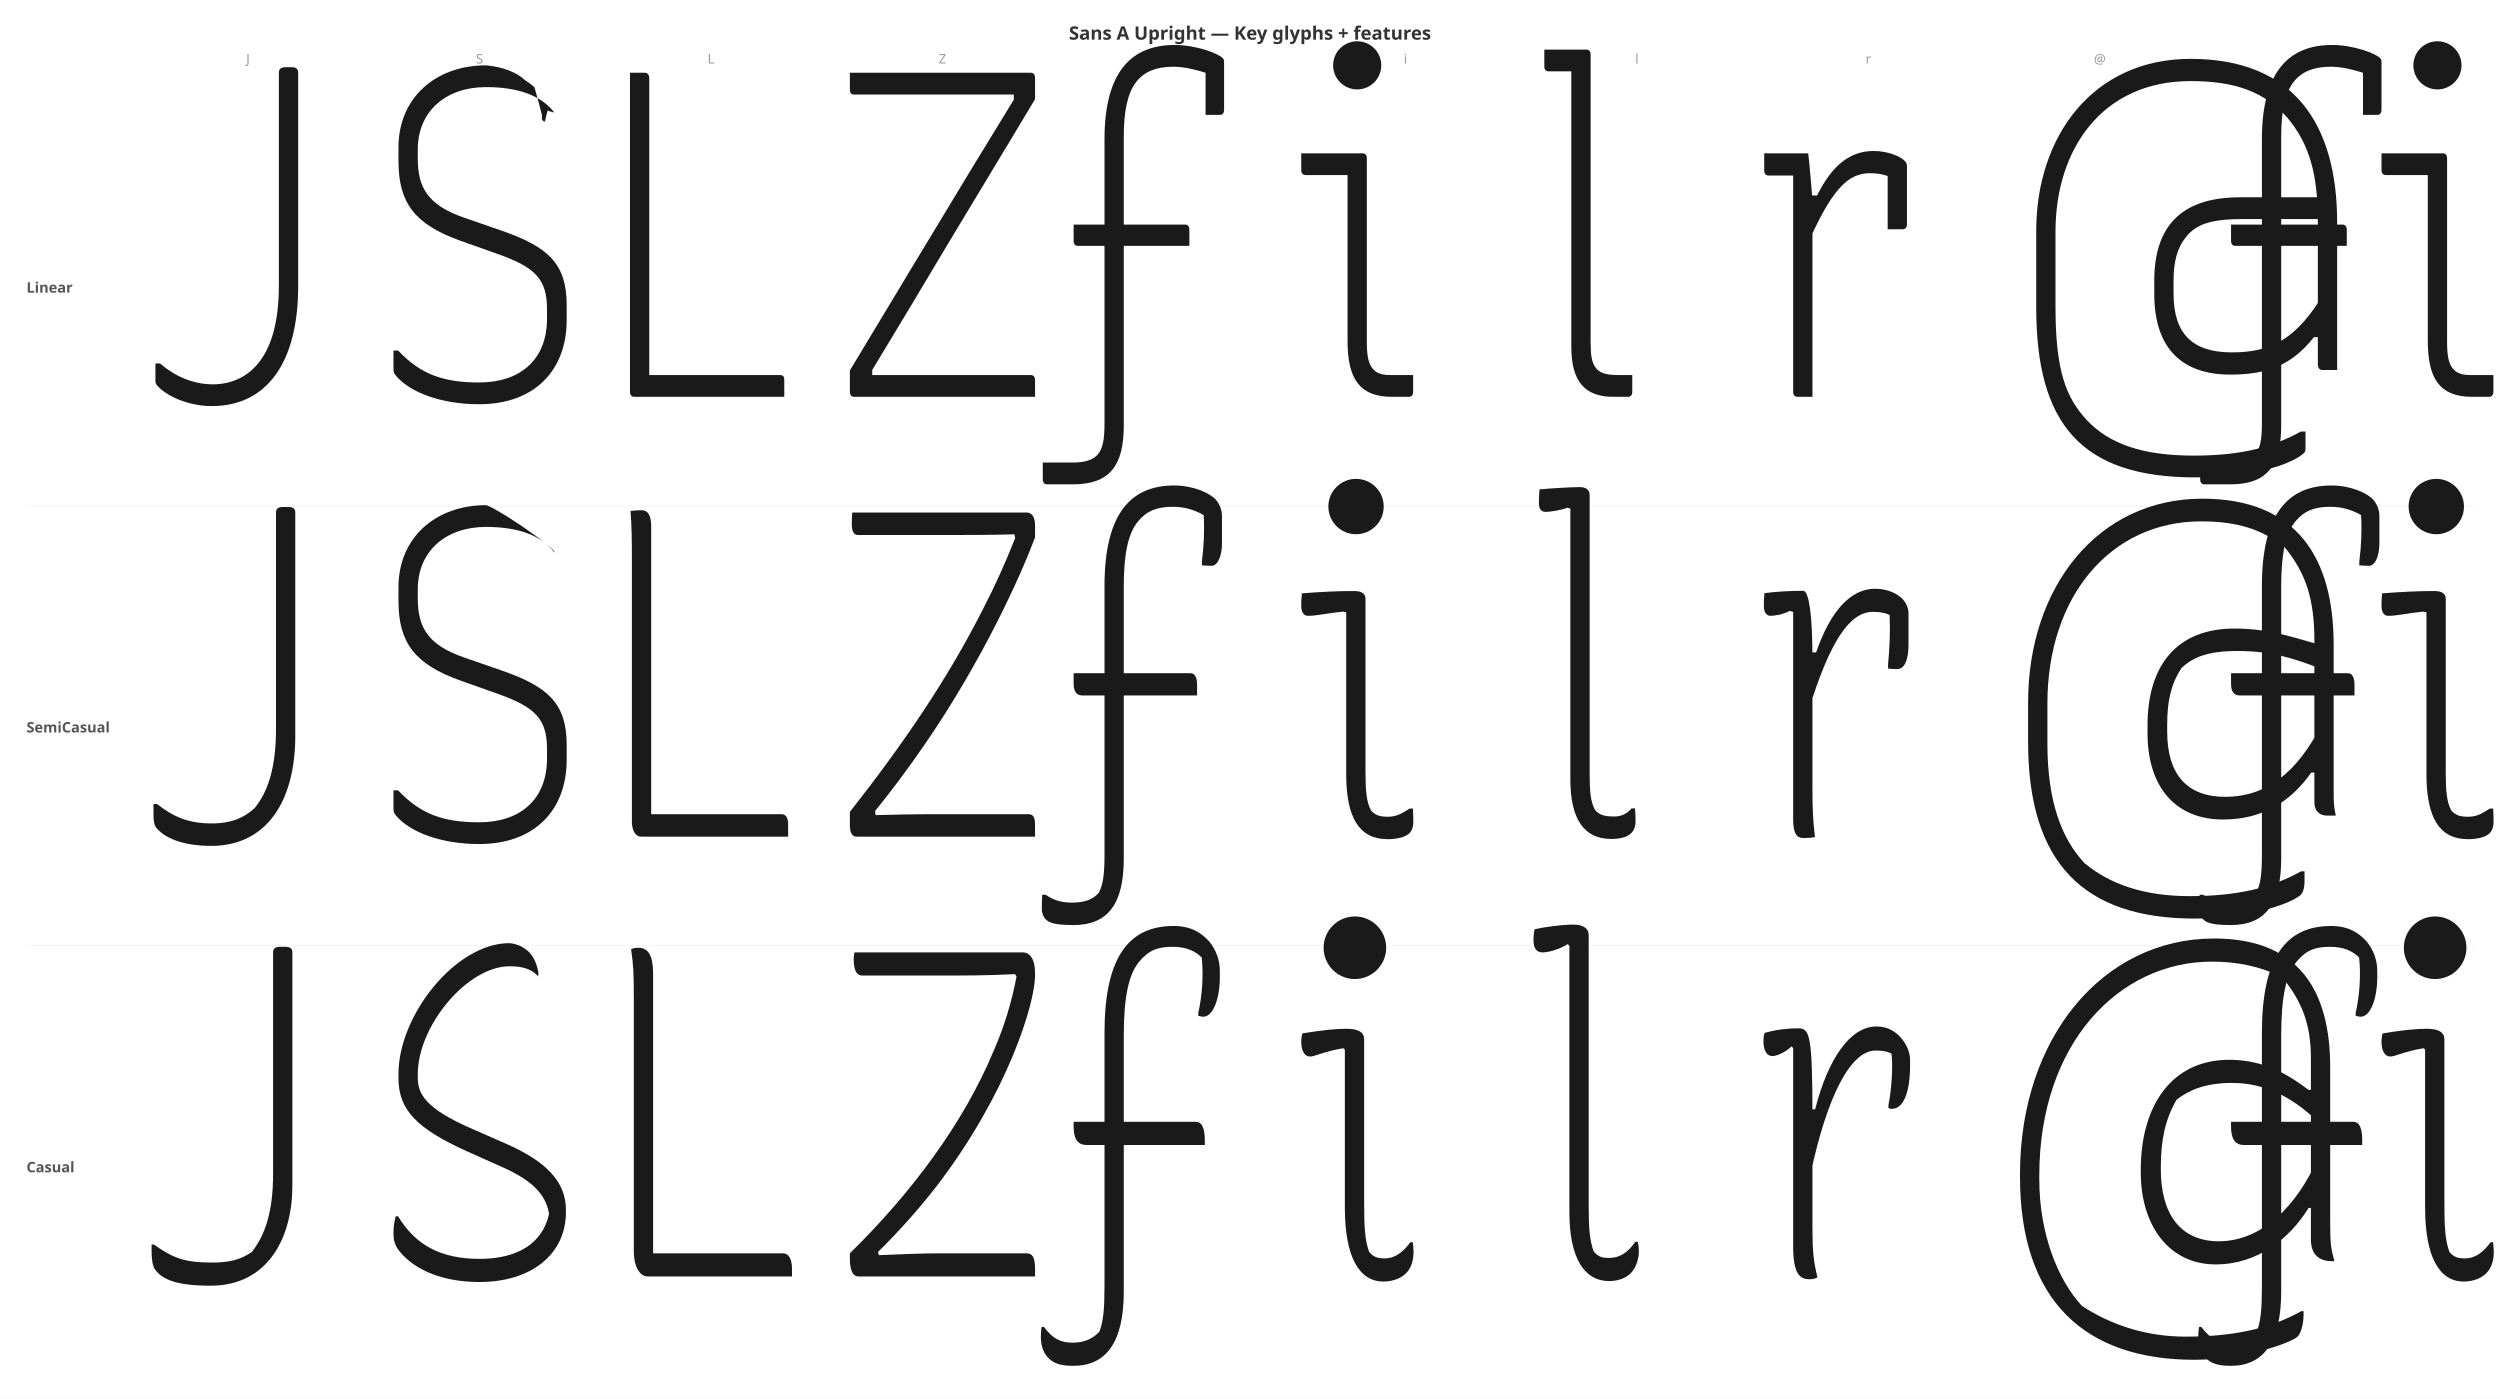
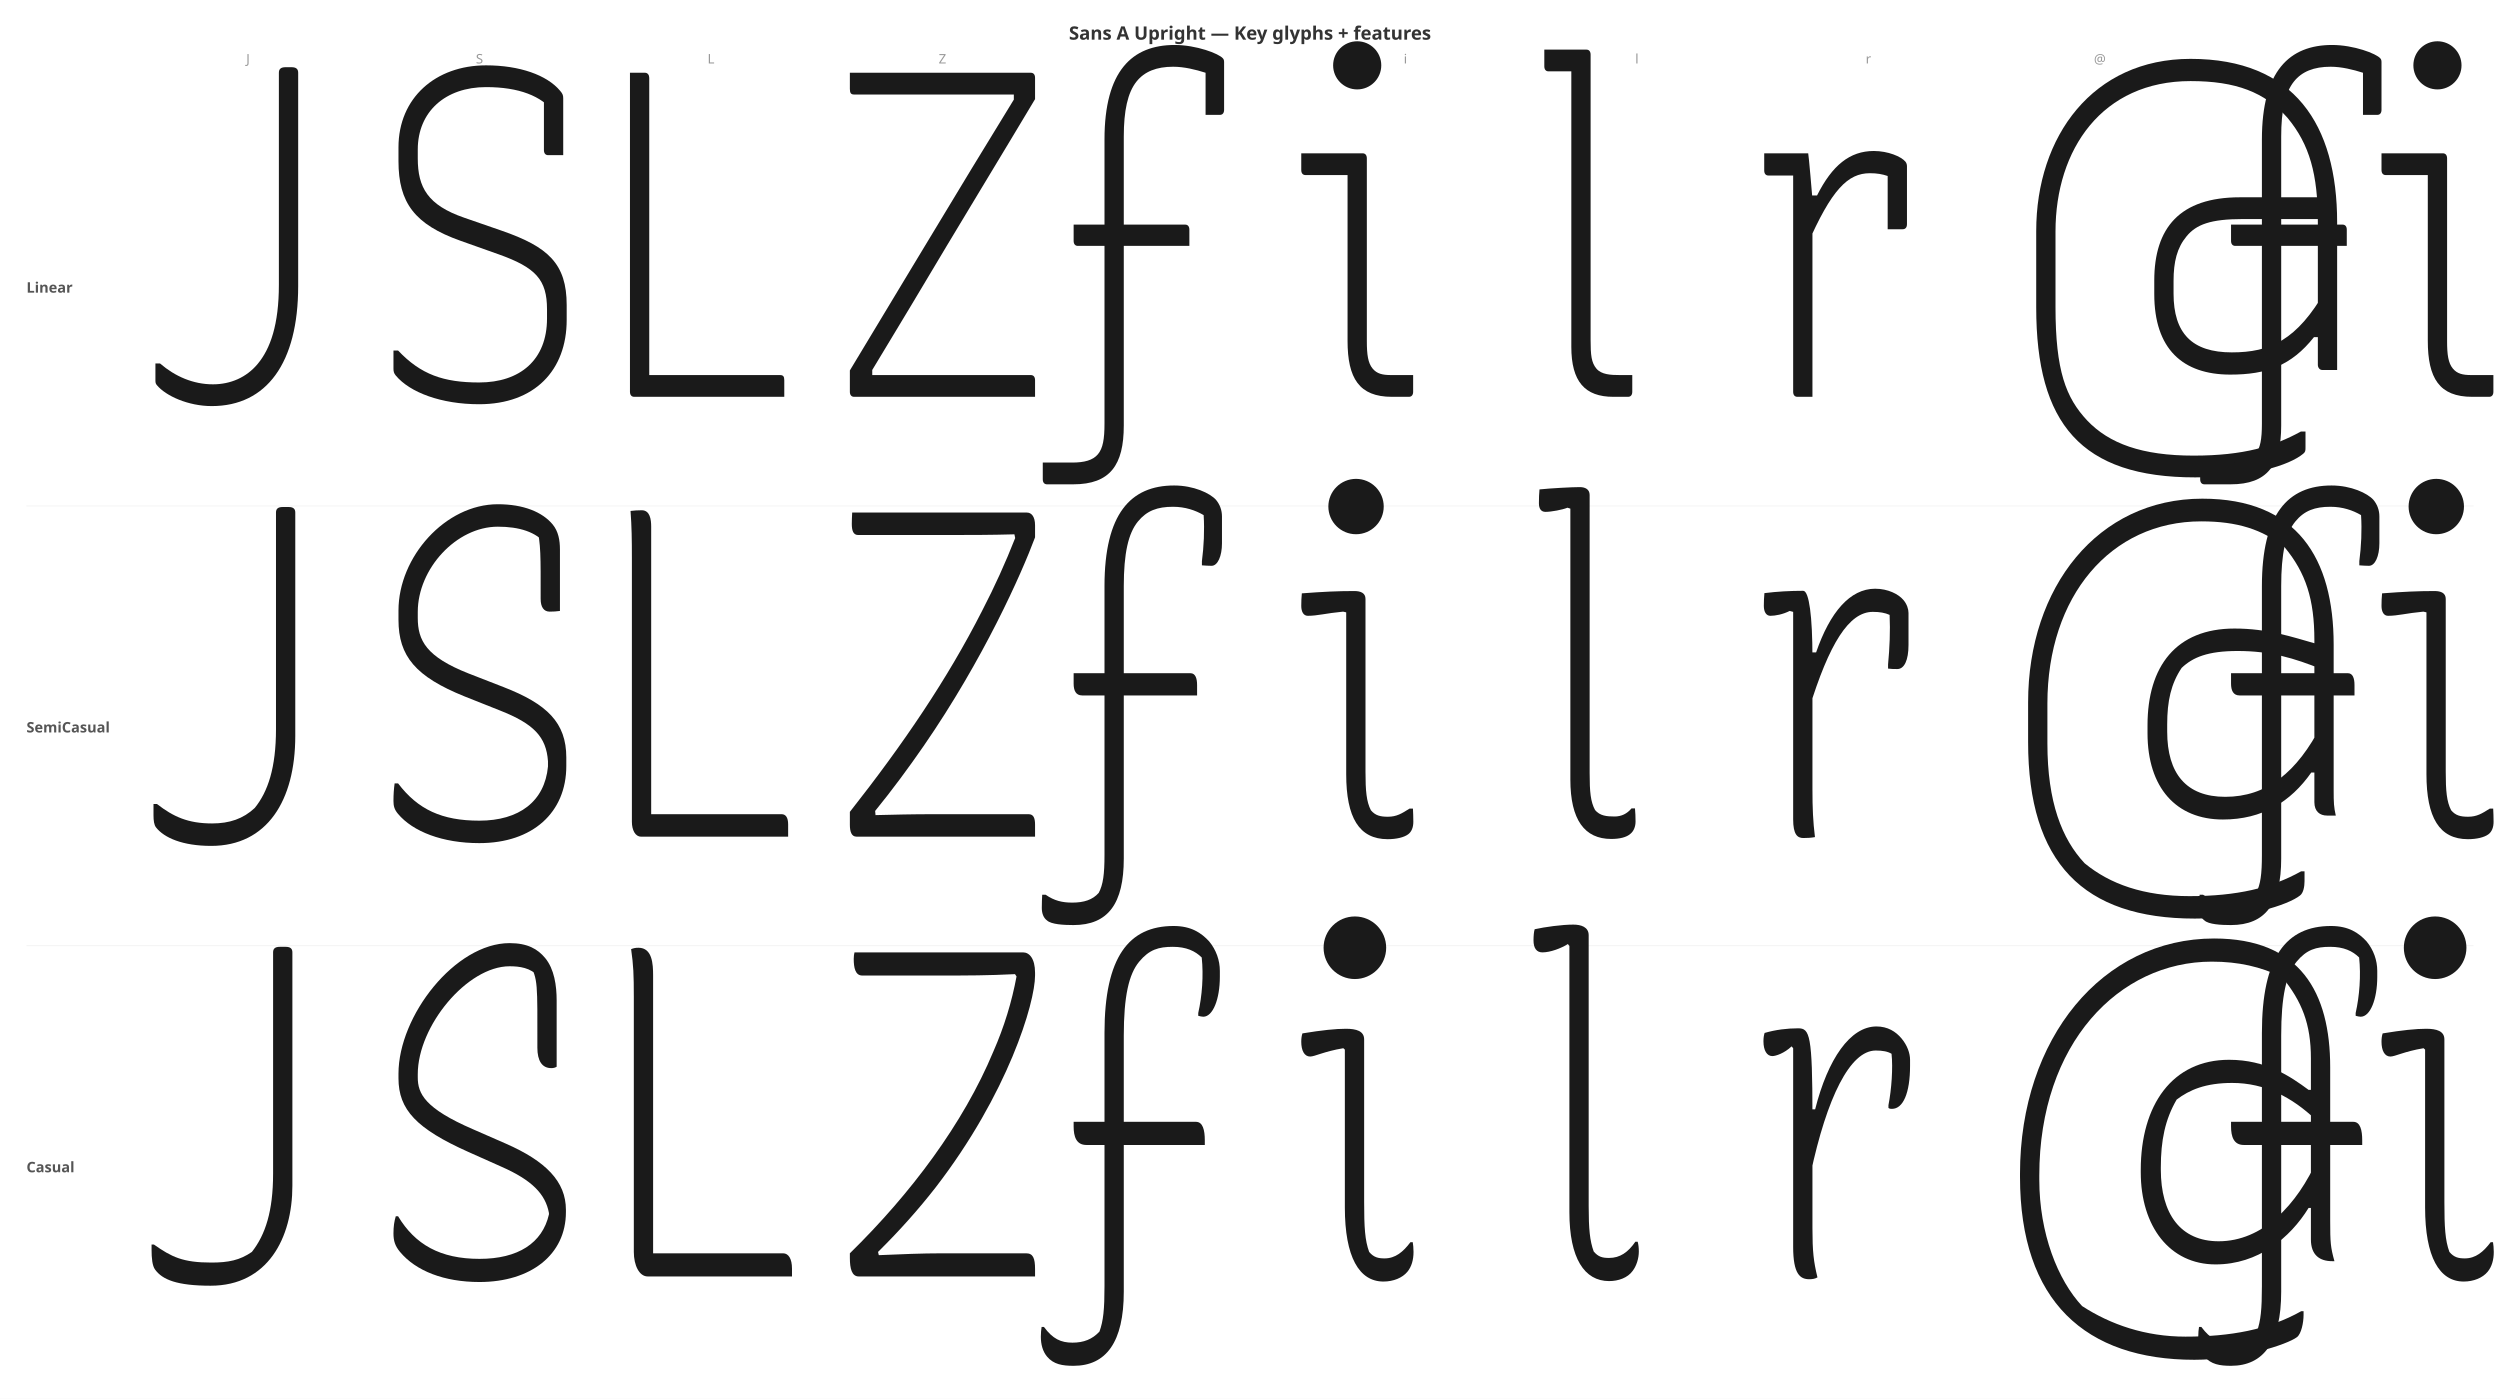
<svg xmlns="http://www.w3.org/2000/svg" width="1890.0" height="1057.5" viewBox="0 0 1890.0 1057.5">
  <rect width="100%" height="100%" fill="white" />
  <text x="945.0" y="30" text-anchor="middle" font-size="14" font-family="sans-serif" font-weight="bold" fill="#333">Sans A Upright — Key glyphs + features</text>
  <text x="187.5" y="48" text-anchor="middle" font-size="10" font-family="sans-serif" fill="#999">J</text>
  <text x="362.5" y="48" text-anchor="middle" font-size="10" font-family="sans-serif" fill="#999">S</text>
  <text x="537.5" y="48" text-anchor="middle" font-size="10" font-family="sans-serif" fill="#999">L</text>
  <text x="712.5" y="48" text-anchor="middle" font-size="10" font-family="sans-serif" fill="#999">Z</text>
  <text x="887.5" y="48" text-anchor="middle" font-size="10" font-family="sans-serif" fill="#999">f</text>
  <text x="1062.5" y="48" text-anchor="middle" font-size="10" font-family="sans-serif" fill="#999">i</text>
  <text x="1237.5" y="48" text-anchor="middle" font-size="10" font-family="sans-serif" fill="#999">l</text>
  <text x="1412.5" y="48" text-anchor="middle" font-size="10" font-family="sans-serif" fill="#999">r</text>
  <text x="1587.5" y="48" text-anchor="middle" font-size="10" font-family="sans-serif" fill="#999">@</text>
  <text x="1762.5" y="48" text-anchor="middle" font-size="10" font-family="sans-serif" fill="#999">fi</text>
  <text x="20" y="221.25" font-size="11" font-family="sans-serif" font-weight="bold" fill="#555">Linear</text>
  <path d="M160.958 290.55C146.083 290.55 132.375 284.6 121.0 274.8H117.5C117.5 279.35 117.5 283.2 117.5 287.75C117.5 289.5 117.792 290.2 118.667 291.25C125.375 299.3 142.292 307.0 160.083 307.0C201.5 307.0 225.417 274.45 225.417 216.35C225.417 163.105 225.417 108.246 225.417 55C225.417 52.2 223.958 50.8 220.312 50.8C218.854 50.8 217.396 50.8 215.938 50.8C212.292 50.8 210.833 52.2 210.833 55C210.833 55 210.833 55 210.833 55C210.833 55 210.833 55 210.833 55C210.833 107.899 210.833 162.401 210.833 215.3C210.833 245.4 204.417 263.6 194.792 275.15C186.333 285.3 174.375 290.55 160.958 290.55Z" fill="#1a1a1a" />
-   <path d="M367.458 49.4C329.25 49.4 301.25 74.035 301.25 111.35V121.85C301.25 153.35 313.53 169.736 348.208 182.05L376.792 192.2C405.06 202.238 413.542 211.45 413.542 233.85V240.85C413.542 272.0 393.24 289.15 362.208 289.15C335.375 289.15 318.167 283.2 300.958 265.0H297.458C297.458 269.55 297.458 273.989 297.458 278.65C297.458 280.75 297.75 282.15 299.208 283.9C309.885 296.712 333.598 305.6 362.208 305.6C404.208 305.6 428.417 279.89 428.417 241.9V230.7C428.417 199.292 414.433 186.58 379.125 174.35L350.833 164.55C323.415 155.053 315.833 141.8 315.833 119.75V113.1C315.833 84.4 336.715 65.85 367.458 65.85C392.25 65.85 409.458 72.5 419.083 85.1L414.994 83.973C414.037 81.725 413.042 86.898 411.992 91.931C410.872 91.783 410.135 91.216 409.651 90.088C409.763 88.961 409.763 87.834 409.65 86.706C407.905 79.845 406.05 72.972 404.089 66.104C402.033 63.997 399.659 62.449 396.748 60.482C390.516 54.595 379.93 50.527 367.458 49.4Z" fill="#1a1a1a" />
+   <path d="M367.458 49.4C329.25 49.4 301.25 74.035 301.25 111.35V121.85C301.25 153.35 313.53 169.736 348.208 182.05L376.792 192.2C405.06 202.238 413.542 211.45 413.542 233.85V240.85C413.542 272.0 393.24 289.15 362.208 289.15C335.375 289.15 318.167 283.2 300.958 265.0H297.458C297.458 269.55 297.458 273.989 297.458 278.65C297.458 280.75 297.75 282.15 299.208 283.9C309.885 296.712 333.598 305.6 362.208 305.6C404.208 305.6 428.417 279.89 428.417 241.9V230.7C428.417 199.292 414.433 186.58 379.125 174.35L350.833 164.55C323.415 155.053 315.833 141.8 315.833 119.75V113.1C315.833 84.4 336.715 65.85 367.458 65.85C392.25 65.85 409.458 72.5 419.083 85.1L411.208 66.9C411.208 82.3 411.208 98.05 411.208 113.45C411.208 115.9 412.375 117.3 414.417 117.3C418.208 117.3 422.0 117.3 425.792 117.3C425.792 102.964 425.792 88.6 425.792 74.25C425.792 71.8 425.208 70.75 423.458 68.65C413.542 56.75 392.833 49.4 367.458 49.4Z" fill="#1a1a1a" />
  <path d="M479.458 300.0H592.917C592.917 296.85 592.917 291.6 592.917 287.4C592.917 284.6 592.042 283.55 589.708 283.55H490.833C490.833 208.65 490.833 133.75 490.833 58.85C490.833 56.75 489.667 55 487.625 55C483.833 55 480.042 55 476.25 55C476.25 66.55 476.25 78.45 476.25 90.0C476.25 123.6 476.25 217.05 476.25 296.15C476.25 298.6 477.417 300.0 479.458 300.0Z" fill="#1a1a1a" />
  <path d="M782.5 300.0C782.5 295.8 782.5 291.6 782.5 287.4C782.5 284.95 781.333 283.55 779.292 283.55H700.833C681.875 283.55 671.375 283.55 659.417 283.55V279.7C669.042 263.95 678.958 247.15 689.167 230.35C724.75 170.5 762.083 109.25 782.5 74.95V58.85C782.5 56.4 781.333 55 779.292 55H642.5C642.5 60.6 642.5 63.4 642.5 67.25C642.5 70.4 643.375 71.45 645.708 71.45H712.208C736.125 71.45 750.125 71.45 766.458 71.45V75.3C755.375 93.5 744.583 111.0 734.375 127.8C704.625 176.8 676.917 223.0 642.5 280.05V296.15C642.5 298.6 643.667 300.0 645.708 300.0Z" fill="#1a1a1a" />
  <path d="M788.333 349.7C788.333 353.9 788.333 358.1 788.333 362.3C788.333 364.75 789.5 366.15 791.542 366.15C792.958 366.15 804.696 366.15 811.375 366.15C839.375 366.15 849.583 351.45 849.583 321.7C849.583 263.6 849.583 162.45 849.583 103.3C849.583 83.7 852.5 70.05 859.208 61.65C865.217 54.097 874.322 50.45 886.917 50.45C895.185 50.45 903.954 52.612 911.417 55C911.417 64.45 911.417 73.2 911.417 82.65V86.85C915.208 86.85 918.417 86.85 922.208 86.85C924.25 86.85 925.417 85.45 925.417 83.0V46.95C925.417 45.55 925.125 44.85 924.542 44.15C921.502 40.503 904.354 34.0 888.083 34.0C855.834 34.0 835.0 53.6 835.0 105.4C835.0 175.75 835.0 249.95 835.0 320.3C835.0 331.85 833.833 338.85 830.042 343.4C826.25 347.95 819.833 349.7 810.5 349.7C804.145 349.7 798.188 349.7 791.833 349.7ZM811.667 169.8C811.667 174.35 811.667 177.5 811.667 182.05C811.667 184.5 812.833 185.9 814.875 185.9H899.167C899.167 181.35 899.167 178.2 899.167 173.65C899.167 171.2 898.0 169.8 895.958 169.8Z" fill="#1a1a1a" />
  <path d="M983.75 115.9C983.75 120.1 983.75 124.3 983.75 128.5C983.75 130.95 984.917 132.35 986.958 132.35C998.333 132.35 1003.875 132.35 1015.25 132.35H1018.75C1018.75 173.65 1018.75 217.75 1018.75 257.65C1018.75 286.0 1027.5 300.0 1052.292 300.0C1058.125 300.0 1062.792 300.0 1065.125 300.0C1067.167 300.0 1068.333 298.6 1068.333 296.15C1068.333 291.95 1068.333 287.75 1068.333 283.55H1064.833C1058.708 283.55 1056.958 283.55 1051.708 283.55C1045.0 283.55 1040.917 282.5 1037.708 278.65C1034.208 274.45 1033.333 268.15 1033.333 258.0C1033.333 216.0 1033.333 165.25 1033.333 119.75C1033.333 117.3 1032.167 115.9 1030.125 115.9C1012.625 115.9 1001.25 115.9 983.75 115.9ZM1007.842 49.4C1007.842 59.452 1015.99 67.6 1026.042 67.6C1036.094 67.6 1044.242 59.452 1044.242 49.4C1044.242 39.348 1036.094 31.2 1026.042 31.2C1015.99 31.2 1007.842 39.348 1007.842 49.4Z" fill="#1a1a1a" />
  <path d="M1167.5 37.5C1167.5 41.7 1167.5 45.9 1167.5 50.1C1167.5 52.55 1168.667 53.95 1170.708 53.95C1173.333 53.95 1182.083 53.95 1184.708 53.95H1187.917C1187.917 94.9 1187.917 214.6 1187.917 262.2C1187.917 288.45 1198.125 300.0 1219.708 300.0C1225.25 300.0 1228.75 300.0 1230.792 300.0C1232.833 300.0 1234.0 298.6 1234.0 296.15C1234.0 291.95 1234.0 287.75 1234.0 283.55H1230.5C1229.333 283.55 1227.0 283.55 1224.667 283.55C1217.667 283.55 1210.667 283.2 1206.875 278.65C1203.083 274.1 1202.5 268.5 1202.5 256.95C1202.5 212.15 1202.5 86.15 1202.5 41.35C1202.5 38.9 1201.333 37.5 1199.292 37.5C1195.792 37.5 1176.25 37.5 1167.5 37.5Z" fill="#1a1a1a" />
  <path d="M1333.75 115.9C1333.75 120.1 1333.75 124.65 1333.75 128.85C1333.75 131.3 1334.917 132.7 1336.958 132.7C1341.771 132.7 1346.729 132.7 1351.542 132.7H1355.625C1355.625 187.3 1355.625 241.55 1355.625 296.15C1355.625 298.6 1356.792 300.0 1358.833 300.0C1362.625 300.0 1366.417 300.0 1370.208 300.0C1370.208 288.1 1370.208 276.2 1370.208 264.65C1370.208 226.5 1370.208 189.05 1370.208 150.55C1370.208 150.2 1367.292 115.9 1367.0 115.9C1356.052 115.9 1344.698 115.9 1333.75 115.9ZM1416.583 114.15C1398.5 114.15 1385.083 125.0 1373.708 147.75H1366.125V185.55C1384.702 143.056 1397.042 130.95 1413.667 130.95C1418.917 130.95 1423.0 131.65 1427.083 133.05C1427.083 146.7 1427.083 156.85 1427.083 169.1V173.3C1430.875 173.3 1434.667 173.3 1438.458 173.3C1440.5 173.3 1441.667 171.9 1441.667 169.45V125.7C1441.667 124.65 1441.375 123.25 1440.5 122.2C1437.292 118.35 1427.375 114.15 1416.583 114.15Z" fill="#1a1a1a" />
  <path d="M1539.375 174.7V232.45C1539.375 320.3 1573.208 360.9 1659.542 360.9C1701.833 360.9 1730.708 351.8 1741.208 343.05C1742.958 341.65 1742.958 340.6 1742.958 338.15C1742.958 334.65 1742.958 329.75 1742.958 326.25H1739.458C1719.042 337.45 1696.292 344.45 1658.375 344.45C1619.292 344.45 1594.5 335.35 1577.875 317.85C1561.833 300.7 1553.958 280.4 1553.958 232.1V175.05C1553.958 112.75 1589.25 61.3 1656.042 61.3C1690.458 61.3 1712.042 69.7 1729.25 88.95C1746.167 109.25 1752.292 132.0 1752.292 167.7C1752.292 196.75 1752.292 246.8 1752.292 275.85C1752.292 277.95 1753.75 279.7 1755.5 279.7H1766.875C1766.875 277.25 1766.875 274.45 1766.875 272.0C1766.875 244.35 1766.875 195.7 1766.875 168.05C1766.875 94.2 1734.5 44.5 1656.042 44.5C1582.25 44.5 1539.375 102.95 1539.375 174.7ZM1758.125 219.5C1736.542 257.3 1716.125 266.4 1687.25 266.4C1657.208 266.4 1643.208 252.05 1643.208 221.95V212.5C1643.208 197.8 1645.833 187.3 1653.125 178.55C1660.417 169.8 1670.917 165.6 1695.708 165.6C1721.083 165.6 1735.958 165.6 1760.167 165.6V149.15H1755.792C1733.625 149.15 1715.542 149.15 1693.375 149.15C1647.875 149.15 1628.625 172.25 1628.625 212.15V222.3C1628.625 263.95 1650.208 283.2 1686.083 283.2C1713.5 283.2 1732.167 276.55 1749.375 254.85H1758.125Z" fill="#1a1a1a" />
  <path d="M1663.333 349.7C1663.333 353.9 1663.333 358.1 1663.333 362.3C1663.333 364.75 1664.5 366.15 1666.542 366.15C1667.958 366.15 1679.696 366.15 1686.375 366.15C1714.375 366.15 1724.583 351.45 1724.583 321.7C1724.583 263.6 1724.583 162.45 1724.583 103.3C1724.583 83.7 1727.5 70.05 1734.208 61.65C1740.217 54.097 1749.322 50.45 1761.917 50.45C1770.185 50.45 1778.954 52.612 1786.417 55C1786.417 64.45 1786.417 73.2 1786.417 82.65V86.85C1790.208 86.85 1793.417 86.85 1797.208 86.85C1799.25 86.85 1800.417 85.45 1800.417 83.0V46.95C1800.417 45.55 1800.125 44.85 1799.542 44.15C1796.502 40.503 1779.354 34.0 1763.083 34.0C1730.834 34.0 1710.0 53.6 1710.0 105.4C1710.0 175.75 1710.0 249.95 1710.0 320.3C1710.0 331.85 1708.833 338.85 1705.042 343.4C1701.25 347.95 1694.833 349.7 1685.5 349.7C1679.145 349.7 1673.188 349.7 1666.833 349.7ZM1686.667 169.8C1686.667 174.35 1686.667 177.5 1686.667 182.05C1686.667 184.5 1687.833 185.9 1689.875 185.9H1774.167C1774.167 181.35 1774.167 178.2 1774.167 173.65C1774.167 171.2 1773.0 169.8 1770.958 169.8ZM1800.417 115.9C1800.417 120.1 1800.417 124.3 1800.417 128.5C1800.417 130.95 1801.583 132.35 1803.625 132.35C1815.0 132.35 1820.542 132.35 1831.917 132.35H1835.417C1835.417 173.65 1835.417 217.75 1835.417 257.65C1835.417 286.0 1844.167 300.0 1868.958 300.0C1874.792 300.0 1879.458 300.0 1881.792 300.0C1883.833 300.0 1885.0 298.6 1885.0 296.15C1885.0 291.95 1885.0 287.75 1885.0 283.55H1881.5C1875.375 283.55 1873.625 283.55 1868.375 283.55C1861.667 283.55 1857.583 282.5 1854.375 278.65C1850.875 274.45 1850.0 268.15 1850.0 258.0C1850.0 216.0 1850.0 165.25 1850.0 119.75C1850.0 117.3 1848.833 115.9 1846.792 115.9C1829.292 115.9 1817.917 115.9 1800.417 115.9ZM1824.508 49.4C1824.508 59.452 1832.656 67.6 1842.708 67.6C1852.76 67.6 1860.908 59.452 1860.908 49.4C1860.908 39.348 1852.76 31.2 1842.708 31.2C1832.656 31.2 1824.508 39.348 1824.508 49.4Z" fill="#1a1a1a" />
  <line x1="20" y1="382.5" x2="1870.0" y2="382.5" stroke="#eee" stroke-width="0.5" />
  <text x="20" y="553.75" font-size="11" font-family="sans-serif" font-weight="bold" fill="#555">SemiCasual</text>
  <path d="M160.375 622.525C142.146 622.525 131.062 617.45 118.667 607.825H116.042C116.042 610.8 116.042 613.25 116.042 616.225C116.042 620.425 116.479 623.575 117.938 625.5C124.062 633.375 138.062 639.5 159.646 639.5C201.938 639.5 223.229 605.2 223.229 556.375C223.229 500.646 223.229 443.229 223.229 387.5C223.229 384.7 221.771 383.3 218.125 383.3C216.667 383.3 215.208 383.3 213.75 383.3C210.104 383.3 208.646 384.7 208.646 387.5C208.646 387.5 208.646 387.5 208.646 387.5C208.646 387.5 208.646 387.5 208.646 387.5C208.646 441.554 208.646 497.246 208.646 551.3C208.646 580.525 202.521 598.55 192.604 610.8C183.854 619.025 173.5 622.525 160.375 622.525Z" fill="#1a1a1a" />
-   <path d="M367.458 381.9C329.25 381.9 301.25 406.535 301.25 443.85V454.35C301.25 485.85 313.53 502.236 348.208 514.55L376.792 524.7C405.06 534.738 413.542 543.95 413.542 566.35V573.35C413.542 604.5 393.24 621.65 362.208 621.65C335.375 621.65 318.167 615.7 300.958 597.5H297.458C297.458 602.05 297.458 606.489 297.458 611.15C297.458 613.25 297.75 614.65 299.208 616.4C309.885 629.212 333.598 638.1 362.208 638.1C404.208 638.1 428.417 612.39 428.417 574.4V563.2C428.417 531.792 414.433 519.08 379.125 506.85L350.833 497.05C323.415 487.553 315.833 474.3 315.833 452.25V445.6C315.833 416.9 336.715 398.35 367.458 398.35C392.25 398.35 409.458 405.0 419.083 417.6L419.361 417.314C418.851 416.497 417.628 415.211 415.762 413.519C413.33 411.484 410.406 409.168 407.071 406.633C403.405 403.943 399.492 401.158 395.421 398.342C391.28 395.557 387.163 392.867 383.168 390.332C379.392 388.016 375.939 385.981 372.912 384.289C370.418 383.003 368.564 382.186 367.458 381.9Z" fill="#1a1a1a" />
+   <path d="M376.354 381.2C336.688 381.2 301.25 420.993 301.25 461.525V468.525C301.25 496.175 314.244 511.543 351.125 526.45L377.958 537.125C403.613 547.219 412.958 557.075 414.271 575.45V579.475C411.792 605.9 392.454 620.425 362.354 620.425C334.062 620.425 315.979 612.025 300.958 592.25H298.333C297.75 596.45 297.458 600.595 297.458 605.55C297.458 609.4 298.188 612.025 300.812 615.175C312.13 628.756 334.632 637.4 362.354 637.4C402.75 637.4 428.125 614.22 428.125 579.125V572.65C428.125 546.271 413.55 532.215 380.729 519.45L354.188 509.125C322.249 496.501 315.833 484.275 315.833 467.125V462.575C315.833 430.025 344.941 398.175 376.354 398.175C392.396 398.175 405.375 402.025 412.958 411.65L405.667 397.65C409.021 411.3 408.729 420.575 408.729 452.775C408.729 458.9 411.062 462.4 415.583 462.4C418.354 462.4 420.833 462.225 423.312 461.875C423.312 446.307 423.312 430.9 423.312 415.325C423.312 408.5 422.146 401.675 417.771 396.425C410.042 387.15 395.896 381.2 376.354 381.2Z" fill="#1a1a1a" />
  <path d="M484.562 632.5C484.562 632.5 595.833 632.5 595.833 632.5C595.833 629.875 595.833 626.2 595.833 623.225C595.833 618.15 594.083 615.525 590.875 615.525C590.875 615.525 492.292 615.525 492.292 615.525C492.292 543.075 492.292 470.625 492.292 398.175C492.292 392.75 491.417 385.75 485.146 385.75C482.083 385.75 479.458 385.925 476.688 386.275C477.562 398.175 477.708 407.625 477.708 421.8C477.708 471.15 477.708 551.475 477.708 621.3C477.708 627.6 480.333 632.5 484.562 632.5Z" fill="#1a1a1a" />
  <path d="M782.5 632.5C782.5 629.525 782.5 626.375 782.5 623.4C782.5 618.15 781.188 615.525 777.542 615.525C777.542 615.525 706.521 615.525 706.521 615.525C689.312 615.525 676.333 615.875 661.896 616.225C661.896 616.225 661.604 613.075 661.604 613.075C674.583 597.15 686.833 580.525 698.208 564.075C743.417 498.625 772.292 433.7 782.5 406.225C782.5 406.225 782.5 397.125 782.5 397.125C782.5 390.475 779.729 387.5 776.375 387.5C776.375 387.5 644.25 387.5 644.25 387.5C644.104 390.825 643.958 393.1 643.958 396.075C643.958 400.975 644.979 404.475 648.771 404.475C648.771 404.475 712.354 404.475 712.354 404.475C733.354 404.475 748.521 404.475 766.896 403.95C766.896 403.95 767.479 406.75 767.479 406.75C760.188 425.3 751.875 443.675 742.688 461.35C716.438 513.15 682.75 562.675 642.5 613.775C642.5 613.775 642.5 623.575 642.5 623.575C642.5 628.825 643.812 632.5 647.458 632.5C647.458 632.5 782.5 632.5 782.5 632.5Z" fill="#1a1a1a" />
  <path d="M787.896 676.425C787.75 679.4 787.604 682.9 787.604 686.4C787.604 690.6 788.917 693.925 791.542 695.85C794.729 698.825 803.952 699.35 811.521 699.35C837.781 699.35 849.583 683.075 849.583 649.125C849.583 588.925 849.583 504.05 849.583 443.15C849.583 418.475 852.938 403.25 860.229 394.325C867.025 385.998 875.078 383.125 886.771 383.125C896.009 383.125 903.748 385.781 909.958 389.425C910.688 400.975 910.104 413.05 908.646 424.25C908.646 424.25 908.646 427.4 908.646 427.4C911.271 427.575 913.458 427.75 915.938 427.75C920.604 427.75 923.812 420.4 923.812 410.775C923.812 410.775 923.812 390.475 923.812 390.475C923.812 385.775 922.274 381.454 919.292 377.875C914.825 372.887 902.49 367.025 887.646 367.025C854.604 367.025 835.0 388.55 835.0 443.15C835.0 510.0 835.0 579.65 835.0 646.325C835.0 660.85 833.979 668.725 830.625 675.025C826.02 680.242 819.509 682.375 810.646 682.375C803.094 682.375 797.052 680.975 790.521 676.425C790.521 676.425 787.896 676.425 787.896 676.425ZM811.667 508.95C811.667 511.75 811.667 514.025 811.667 516.825C811.667 521.9 813.271 525.75 818.083 525.75C818.083 525.75 905.0 525.75 905.0 525.75C905.0 522.95 905.0 520.675 905.0 517.875C905.0 512.8 903.688 508.95 900.042 508.95C900.042 508.95 811.667 508.95 811.667 508.95Z" fill="#1a1a1a" />
  <path d="M984.188 448.575C983.896 451.55 983.75 454.7 983.75 458.025C983.75 462.575 985.5 465.55 988.708 465.55C996.146 465.55 1002.417 463.625 1015.396 462.4C1015.396 462.4 1017.729 462.925 1017.729 462.925C1017.729 503.525 1017.729 545.35 1017.729 585.25C1017.729 618.15 1027.5 634.425 1049.083 634.425C1055.792 634.425 1061.479 633.025 1064.542 630.75C1067.167 628.825 1068.479 625.5 1068.479 621.3C1068.479 617.8 1068.333 614.3 1068.188 611.325C1068.188 611.325 1065.562 611.325 1065.562 611.325C1059.729 615.0 1055.938 617.45 1049.229 617.45C1043.542 617.45 1039.75 616.575 1036.396 612.55C1033.042 606.075 1032.312 598.025 1032.312 583.325C1032.312 541.85 1032.312 496.0 1032.312 452.775C1032.312 448.4 1028.812 446.825 1023.854 446.825C1011.167 446.825 1000.375 447.35 984.188 448.575ZM1004.237 382.95C1004.237 382.95 1004.237 382.95 1004.237 382.95C1004.237 394.51 1013.607 403.88 1025.167 403.88C1036.726 403.88 1046.097 394.51 1046.097 382.95C1046.097 382.95 1046.097 382.95 1046.097 382.95C1046.097 371.39 1036.726 362.02 1025.167 362.02C1013.607 362.02 1004.237 371.39 1004.237 382.95Z" fill="#1a1a1a" />
  <path d="M1163.854 370.0C1163.562 372.975 1163.417 376.825 1163.417 380.5C1163.417 384.7 1165.167 386.975 1168.375 386.975C1172.75 386.975 1181.208 385.4 1185.0 383.825C1185.0 383.825 1187.188 384.525 1187.188 384.525C1187.188 438.425 1187.188 531.875 1187.188 589.275C1187.188 619.9 1197.979 634.25 1218.104 634.25C1224.375 634.25 1229.625 633.025 1232.542 630.4C1235.021 628.475 1236.479 624.975 1236.479 621.125C1236.479 617.625 1236.333 614.3 1236.042 611.15C1236.042 611.15 1233.417 611.15 1233.417 611.15C1230.062 615.175 1225.833 617.275 1220.583 617.275C1214.604 617.275 1209.5 616.75 1205.854 612.375C1202.5 606.075 1201.771 598.9 1201.771 584.375C1201.771 528.025 1201.771 430.55 1201.771 374.2C1201.771 369.825 1198.271 368.25 1194.333 368.25C1188.354 368.25 1172.167 369.125 1163.854 370.0Z" fill="#1a1a1a" />
  <path d="M1333.896 448.4C1333.604 451.375 1333.458 454.7 1333.458 458.025C1333.458 462.75 1335.354 465.55 1338.417 465.55C1342.127 465.55 1347.823 464.5 1353.0 461.875C1353.0 461.875 1355.625 462.575 1355.625 462.575C1355.625 514.9 1355.625 567.05 1355.625 619.375C1355.625 630.925 1358.833 633.55 1363.354 633.55C1366.417 633.55 1369.333 633.375 1372.104 632.85C1370.646 620.95 1370.208 611.15 1370.208 596.625C1370.208 563.025 1370.208 532.75 1370.208 497.05C1370.208 466.25 1367.729 446.65 1363.208 446.65C1353.611 446.65 1343.599 447.175 1333.896 448.4ZM1417.604 445.075C1398.646 445.075 1383.479 462.75 1372.979 493.2C1372.979 493.2 1366.271 493.2 1366.271 493.2C1366.271 493.2 1367.438 536.6 1367.438 536.6C1382.943 486.206 1397.881 462.575 1415.854 462.575C1421.104 462.575 1425.042 463.275 1428.542 464.85C1429.125 476.925 1428.542 490.225 1427.375 502.3C1427.375 502.3 1427.375 505.45 1427.375 505.45C1429.708 505.8 1432.042 505.8 1434.375 505.8C1439.625 505.8 1442.833 499.15 1442.833 487.6C1442.833 487.6 1442.833 463.45 1442.833 463.45C1442.833 460.475 1441.667 456.8 1439.042 453.65C1435.25 449.1 1427.229 445.075 1417.604 445.075Z" fill="#1a1a1a" />
  <path d="M1533.25 531.0C1533.25 531.0 1533.25 561.1 1533.25 561.1C1533.25 652.1 1574.958 694.45 1659.25 694.45C1697.75 694.45 1729.979 684.125 1738.875 676.95C1741.354 675.025 1742.229 670.3 1742.229 666.1C1742.229 663.825 1742.229 661.025 1742.229 658.75C1742.229 658.75 1739.604 658.75 1739.604 658.75C1717.0 671.35 1691.188 677.475 1655.312 677.475C1620.604 677.475 1595.083 668.375 1575.979 652.625C1558.771 634.25 1547.833 606.425 1547.833 561.975C1547.833 561.975 1547.833 531.875 1547.833 531.875C1547.833 450.675 1595.667 394.15 1664.062 394.15C1691.479 394.15 1710.438 400.275 1727.208 413.75C1743.25 433.175 1749.667 453.125 1749.667 483.925C1749.667 516.3 1749.667 574.05 1749.667 606.425C1749.667 613.425 1753.75 616.575 1759.292 616.575C1759.292 616.575 1765.854 616.575 1765.854 616.575C1764.396 610.1 1764.25 606.95 1764.25 597.5C1764.25 567.225 1764.25 511.75 1764.25 487.425C1764.25 422.325 1736.833 377.0 1664.938 377.0C1585.896 377.0 1533.25 443.85 1533.25 531.0ZM1755.208 547.625C1736.542 584.375 1713.208 602.4 1682.292 602.4C1652.833 602.4 1638.396 584.9 1638.396 553.05C1638.396 553.05 1638.396 547.625 1638.396 547.625C1638.396 529.95 1641.312 516.825 1649.333 504.925C1657.792 496.875 1669.167 492.15 1691.625 492.15C1716.708 492.15 1734.354 497.575 1755.354 505.975C1755.354 505.975 1755.354 486.55 1755.354 486.55C1755.354 486.55 1750.542 486.55 1750.542 486.55C1732.604 481.475 1714.375 475.175 1689.292 475.175C1645.104 475.175 1623.521 503.7 1623.521 548.325C1623.521 548.325 1623.521 554.275 1623.521 554.275C1623.521 595.575 1645.25 619.55 1680.542 619.55C1710.292 619.55 1731.729 606.25 1747.333 584.025C1747.333 584.025 1755.208 584.025 1755.208 584.025C1755.208 584.025 1755.208 547.625 1755.208 547.625Z" fill="#1a1a1a" />
  <path d="M1662.896 676.425C1662.75 679.4 1662.604 682.9 1662.604 686.4C1662.604 690.6 1663.917 693.925 1666.542 695.85C1669.729 698.825 1678.952 699.35 1686.521 699.35C1712.781 699.35 1724.583 683.075 1724.583 649.125C1724.583 588.925 1724.583 504.05 1724.583 443.15C1724.583 418.475 1727.938 403.25 1735.229 394.325C1742.025 385.998 1750.078 383.125 1761.771 383.125C1771.009 383.125 1778.748 385.781 1784.958 389.425C1785.688 400.975 1785.104 413.05 1783.646 424.25C1783.646 424.25 1783.646 427.4 1783.646 427.4C1786.271 427.575 1788.458 427.75 1790.938 427.75C1795.604 427.75 1798.812 420.4 1798.812 410.775C1798.812 410.775 1798.812 390.475 1798.812 390.475C1798.812 385.775 1797.274 381.454 1794.292 377.875C1789.825 372.887 1777.49 367.025 1762.646 367.025C1729.604 367.025 1710.0 388.55 1710.0 443.15C1710.0 510.0 1710.0 579.65 1710.0 646.325C1710.0 660.85 1708.979 668.725 1705.625 675.025C1701.02 680.242 1694.509 682.375 1685.646 682.375C1678.094 682.375 1672.052 680.975 1665.521 676.425C1665.521 676.425 1662.896 676.425 1662.896 676.425ZM1686.667 508.95C1686.667 511.75 1686.667 514.025 1686.667 516.825C1686.667 521.9 1688.271 525.75 1693.083 525.75C1693.083 525.75 1780.0 525.75 1780.0 525.75C1780.0 522.95 1780.0 520.675 1780.0 517.875C1780.0 512.8 1778.688 508.95 1775.042 508.95C1775.042 508.95 1686.667 508.95 1686.667 508.95ZM1800.854 448.575C1800.562 451.55 1800.417 454.7 1800.417 458.025C1800.417 462.575 1802.167 465.55 1805.375 465.55C1812.812 465.55 1819.083 463.625 1832.062 462.4C1832.062 462.4 1834.396 462.925 1834.396 462.925C1834.396 503.525 1834.396 545.35 1834.396 585.25C1834.396 618.15 1844.167 634.425 1865.75 634.425C1872.458 634.425 1878.146 633.025 1881.208 630.75C1883.833 628.825 1885.146 625.5 1885.146 621.3C1885.146 617.8 1885.0 614.3 1884.854 611.325C1884.854 611.325 1882.229 611.325 1882.229 611.325C1876.396 615.0 1872.604 617.45 1865.896 617.45C1860.208 617.45 1856.417 616.575 1853.062 612.55C1849.708 606.075 1848.979 598.025 1848.979 583.325C1848.979 541.85 1848.979 496.0 1848.979 452.775C1848.979 448.4 1845.479 446.825 1840.521 446.825C1827.833 446.825 1817.042 447.35 1800.854 448.575ZM1820.903 382.95C1820.903 382.95 1820.903 382.95 1820.903 382.95C1820.903 394.51 1830.274 403.88 1841.833 403.88C1853.393 403.88 1862.763 394.51 1862.763 382.95C1862.763 382.95 1862.763 382.95 1862.763 382.95C1862.763 371.39 1853.393 362.02 1841.833 362.02C1830.274 362.02 1820.903 371.39 1820.903 382.95Z" fill="#1a1a1a" />
  <line x1="20" y1="715.0" x2="1870.0" y2="715.0" stroke="#eee" stroke-width="0.5" />
  <text x="20" y="886.25" font-size="11" font-family="sans-serif" font-weight="bold" fill="#555">Casual</text>
  <path d="M159.792 954.5C138.208 954.5 129.75 950.3 116.333 940.85H114.583C114.583 942.25 114.583 943.3 114.583 944.7C114.583 951.35 115.167 956.95 117.208 959.75C122.75 967.45 133.833 972.0 159.208 972.0C202.375 972.0 221.042 935.95 221.042 896.4C221.042 838.188 221.042 778.212 221.042 720.0C221.042 717.2 219.583 715.8 215.938 715.8C214.479 715.8 213.021 715.8 211.562 715.8C207.917 715.8 206.458 717.2 206.458 720.0C206.458 720.0 206.458 720.0 206.458 720.0C206.458 720.0 206.458 720.0 206.458 720.0C206.458 775.209 206.458 832.091 206.458 887.3C206.458 915.65 200.625 933.5 190.417 946.45C181.375 952.75 172.625 954.5 159.792 954.5Z" fill="#1a1a1a" />
-   <path d="M385.25 713.0C344.125 713.0 301.25 767.95 301.25 811.7V815.2C301.25 839.0 314.958 853.35 354.042 870.85L379.125 882.05C402.167 892.2 412.375 902.7 415.0 917.05V918.1C410.042 939.8 391.667 951.7 362.5 951.7C332.75 951.7 313.792 940.85 300.958 919.5H299.208C298.042 923.35 297.458 927.2 297.458 932.45C297.458 938.05 298.625 941.9 302.417 946.45C314.375 960.8 335.667 969.2 362.5 969.2C401.292 969.2 427.833 948.55 427.833 916.35V914.6C427.833 893.25 412.667 877.85 382.333 864.55L357.542 853.7C321.083 837.95 315.833 826.75 315.833 814.5V812.05C315.833 775.65 353.167 730.5 385.25 730.5C392.542 730.5 401.292 731.55 406.833 738.2C406.95 737.15 406.95 736.1 407.089 735.135C405.981 729.859 404.089 724.023 400.027 719.867C396.494 716.412 392.106 713.796 385.25 713.0Z" fill="#1a1a1a" />
+   <path d="M385.25 713.0C344.125 713.0 301.25 767.95 301.25 811.7V815.2C301.25 839.0 314.958 853.35 354.042 870.85L379.125 882.05C402.167 892.2 412.375 902.7 415.0 917.05V918.1C410.042 939.8 391.667 951.7 362.5 951.7C332.75 951.7 313.792 940.85 300.958 919.5H299.208C298.042 923.35 297.458 927.2 297.458 932.45C297.458 938.05 298.625 941.9 302.417 946.45C314.375 960.8 335.667 969.2 362.5 969.2C401.292 969.2 427.833 948.55 427.833 916.35V914.6C427.833 893.25 412.667 877.85 382.333 864.55L357.542 853.7C321.083 837.95 315.833 826.75 315.833 814.5V812.05C315.833 775.65 353.167 730.5 385.25 730.5C392.542 730.5 401.292 731.55 406.833 738.2L400.125 728.4C406.833 740.3 406.25 743.1 406.25 792.1C406.25 801.9 409.75 807.5 416.75 807.5C418.5 807.5 419.667 807.15 420.833 806.45C420.833 789.65 420.833 773.2 420.833 756.4C420.833 745.2 419.083 732.6 412.083 724.2C406.542 717.55 398.958 713.0 385.25 713.0Z" fill="#1a1a1a" />
  <path d="M489.667 965.0H598.75C598.75 962.9 598.75 960.8 598.75 959.05C598.75 951.7 596.125 947.5 592.042 947.5H493.75C493.75 877.5 493.75 807.5 493.75 737.5C493.75 728.75 493.167 716.5 482.667 716.5C480.333 716.5 478.875 716.85 477.125 717.55C478.875 729.8 479.167 736.8 479.167 753.6C479.167 818.7 479.167 885.9 479.167 946.45C479.167 956.6 483.25 965.0 489.667 965.0Z" fill="#1a1a1a" />
  <path d="M782.5 965.0C782.5 963.25 782.5 961.15 782.5 959.4C782.5 951.35 781.042 947.5 775.792 947.5H712.208C696.75 947.5 681.292 948.2 664.375 948.9L663.792 946.45C680.125 930.35 694.708 913.9 707.25 897.8C762.083 826.75 782.5 758.15 782.5 737.5V735.4C782.5 724.55 778.125 720.0 773.458 720.0H646.0C645.708 721.05 645.417 722.8 645.417 724.9C645.417 731.55 646.583 737.5 651.833 737.5H712.5C730.583 737.5 746.917 737.5 767.333 736.45L768.5 738.2C765.0 757.1 759.167 776.35 751.0 794.9C728.25 849.5 688.583 902.35 642.5 947.5V951.0C642.5 959.05 643.958 965.0 649.208 965.0Z" fill="#1a1a1a" />
  <path d="M787.458 1003.15C787.167 1004.9 786.875 1007.7 786.875 1010.5C786.875 1016.45 788.333 1021.7 791.542 1025.55C796.5 1031.5 803.208 1032.55 811.667 1032.55C836.186 1032.55 849.583 1014.7 849.583 976.55C849.583 914.25 849.583 845.65 849.583 783.0C849.583 753.25 853.375 736.45 861.25 727.0C868.833 717.9 875.833 715.8 886.625 715.8C896.833 715.8 903.542 718.95 908.5 723.85C909.958 737.5 908.792 752.9 905.875 765.85V767.95C907.333 768.3 908.5 768.65 909.667 768.65C916.958 768.65 922.208 755.35 922.208 738.55V734.0C922.208 726 919.423 718.057 914.042 711.6C908.148 705.272 900.625 700.05 887.208 700.05C853.375 700.05 835.0 723.5 835.0 780.9C835.0 844.25 835.0 909.35 835.0 972.35C835.0 989.85 834.125 998.6 831.208 1006.65C825.789 1012.534 819.185 1015.05 810.792 1015.05C802.042 1015.05 795.917 1012.25 789.208 1003.15ZM811.667 848.1C811.667 849.15 811.667 850.55 811.667 851.6C811.667 859.3 813.708 865.6 821.292 865.6H910.833C910.833 864.55 910.833 863.15 910.833 862.1C910.833 854.4 909.375 848.1 904.125 848.1Z" fill="#1a1a1a" />
  <path d="M984.625 781.25C984.042 783.0 983.75 785.1 983.75 787.55C983.75 794.2 986.083 798.75 990.458 798.75C993.958 798.75 1000.958 794.9 1015.542 792.45L1016.708 793.5C1016.708 833.4 1016.708 872.95 1016.708 912.85C1016.708 950.3 1027.5 968.85 1045.875 968.85C1053.458 968.85 1060.167 966.05 1063.958 961.5C1067.167 957.65 1068.625 952.4 1068.625 946.45C1068.625 943.65 1068.333 940.85 1068.042 939.1H1066.292C1060.75 946.45 1054.917 951.35 1046.75 951.35C1042.083 951.35 1038.583 950.65 1035.083 946.45C1031.875 937.7 1031.292 927.9 1031.292 908.65C1031.292 867.7 1031.292 826.75 1031.292 785.8C1031.292 779.5 1025.458 777.75 1017.583 777.75C1009.708 777.75 999.5 778.8 984.625 781.25ZM1000.632 716.5C1000.632 729.567 1011.224 740.16 1024.292 740.16C1037.359 740.16 1047.952 729.567 1047.952 716.5C1047.952 703.433 1037.359 692.84 1024.292 692.84C1011.224 692.84 1000.632 703.433 1000.632 716.5Z" fill="#1a1a1a" />
  <path d="M1160.208 702.5C1159.625 704.25 1159.333 707.75 1159.333 710.9C1159.333 716.85 1161.667 720.0 1166.042 720.0C1172.167 720.0 1180.333 716.85 1185.292 713.7L1186.458 715.1C1186.458 781.95 1186.458 849.15 1186.458 916.35C1186.458 951.35 1197.833 968.5 1216.5 968.5C1223.5 968.5 1230.5 966.05 1234.292 960.8C1237.208 956.95 1238.958 951.35 1238.958 946.1C1238.958 943.3 1238.667 940.85 1238.083 938.75H1236.333C1230.792 946.8 1224.667 951.0 1216.5 951.0C1211.542 951.0 1208.333 950.3 1204.833 946.1C1201.917 938.05 1201.042 929.3 1201.042 911.8C1201.042 843.9 1201.042 774.95 1201.042 707.05C1201.042 700.75 1195.208 699.0 1189.375 699.0C1180.917 699.0 1168.083 700.75 1160.208 702.5Z" fill="#1a1a1a" />
  <path d="M1334.042 780.9C1333.458 782.65 1333.167 784.75 1333.167 787.2C1333.167 794.2 1335.792 798.4 1339.875 798.4C1342.483 798.4 1348.917 796.3 1354.458 791.05L1355.625 792.45C1355.625 842.5 1355.625 892.55 1355.625 942.6C1355.625 963.25 1360.875 967.1 1367.875 967.1C1370.208 967.1 1372.25 966.75 1374.0 965.7C1371.083 953.8 1370.208 946.1 1370.208 928.6C1370.208 899.55 1370.208 876.45 1370.208 843.55C1370.208 782.3 1368.167 777.4 1359.417 777.4C1351.17 777.4 1342.5 778.45 1334.042 780.9ZM1418.625 776.0C1398.792 776.0 1381.875 800.5 1372.25 838.65H1366.417L1368.75 887.65C1381.184 829.356 1398.721 794.2 1418.042 794.2C1423.292 794.2 1427.083 794.9 1430.0 796.65C1431.167 807.15 1430.0 823.6 1427.667 835.5V837.6C1428.542 838.3 1429.417 838.3 1430.292 838.3C1438.75 838.3 1444.0 826.4 1444.0 805.75V801.2C1444.0 796.3 1441.958 790.35 1437.583 785.1C1433.208 779.85 1427.083 776.0 1418.625 776.0Z" fill="#1a1a1a" />
  <path d="M1527.125 887.3V889.75C1527.125 983.9 1576.708 1028.0 1658.958 1028.0C1693.667 1028.0 1729.25 1016.45 1736.542 1010.85C1739.75 1008.4 1741.5 1000.0 1741.5 994.05C1741.5 993.0 1741.5 992.3 1741.5 991.25H1739.75C1714.958 1005.25 1686.083 1010.5 1652.25 1010.5C1621.917 1010.5 1595.667 1001.4 1574.083 987.4C1555.708 967.8 1541.708 932.45 1541.708 891.85V888.7C1541.708 788.6 1602.083 727.0 1672.083 727.0C1692.5 727.0 1708.833 730.85 1725.167 738.55C1740.333 757.1 1747.042 774.25 1747.042 800.15C1747.042 835.85 1747.042 901.3 1747.042 937.0C1747.042 948.9 1753.75 953.45 1763.083 953.45H1764.833C1761.917 942.95 1761.625 939.45 1761.625 923.0C1761.625 890.1 1761.625 827.8 1761.625 806.8C1761.625 750.45 1739.167 709.5 1673.833 709.5C1589.542 709.5 1527.125 784.75 1527.125 887.3ZM1752.292 875.75C1736.542 911.45 1710.292 938.4 1677.333 938.4C1648.458 938.4 1633.583 917.75 1633.583 884.15V882.75C1633.583 862.1 1636.792 846.35 1645.542 831.3C1655.167 823.95 1667.417 818.7 1687.542 818.7C1712.333 818.7 1732.75 829.55 1750.542 846.35V823.95H1745.292C1731.583 813.8 1713.208 801.2 1685.208 801.2C1642.333 801.2 1618.417 835.15 1618.417 884.5V886.25C1618.417 927.2 1640.292 955.9 1675.0 955.9C1707.083 955.9 1731.292 935.95 1745.292 913.2H1752.292Z" fill="#1a1a1a" />
  <path d="M1662.458 1003.15C1662.167 1004.9 1661.875 1007.7 1661.875 1010.5C1661.875 1016.45 1663.333 1021.7 1666.542 1025.55C1671.5 1031.5 1678.208 1032.55 1686.667 1032.55C1711.186 1032.55 1724.583 1014.7 1724.583 976.55C1724.583 914.25 1724.583 845.65 1724.583 783.0C1724.583 753.25 1728.375 736.45 1736.25 727.0C1743.833 717.9 1750.833 715.8 1761.625 715.8C1771.833 715.8 1778.542 718.95 1783.5 723.85C1784.958 737.5 1783.792 752.9 1780.875 765.85V767.95C1782.333 768.3 1783.5 768.65 1784.667 768.65C1791.958 768.65 1797.208 755.35 1797.208 738.55V734.0C1797.208 726 1794.423 718.057 1789.042 711.6C1783.148 705.272 1775.625 700.05 1762.208 700.05C1728.375 700.05 1710.0 723.5 1710.0 780.9C1710.0 844.25 1710.0 909.35 1710.0 972.35C1710.0 989.85 1709.125 998.6 1706.208 1006.65C1700.789 1012.534 1694.185 1015.05 1685.792 1015.05C1677.042 1015.05 1670.917 1012.25 1664.208 1003.15ZM1686.667 848.1C1686.667 849.15 1686.667 850.55 1686.667 851.6C1686.667 859.3 1688.708 865.6 1696.292 865.6H1785.833C1785.833 864.55 1785.833 863.15 1785.833 862.1C1785.833 854.4 1784.375 848.1 1779.125 848.1ZM1801.292 781.25C1800.708 783.0 1800.417 785.1 1800.417 787.55C1800.417 794.2 1802.75 798.75 1807.125 798.75C1810.625 798.75 1817.625 794.9 1832.208 792.45L1833.375 793.5C1833.375 833.4 1833.375 872.95 1833.375 912.85C1833.375 950.3 1844.167 968.85 1862.542 968.85C1870.125 968.85 1876.833 966.05 1880.625 961.5C1883.833 957.65 1885.292 952.4 1885.292 946.45C1885.292 943.65 1885.0 940.85 1884.708 939.1H1882.958C1877.417 946.45 1871.583 951.35 1863.417 951.35C1858.75 951.35 1855.25 950.65 1851.75 946.45C1848.542 937.7 1847.958 927.9 1847.958 908.65C1847.958 867.7 1847.958 826.75 1847.958 785.8C1847.958 779.5 1842.125 777.75 1834.25 777.75C1826.375 777.75 1816.167 778.8 1801.292 781.25ZM1817.298 716.5C1817.298 729.567 1827.891 740.16 1840.958 740.16C1854.026 740.16 1864.618 729.567 1864.618 716.5C1864.618 703.433 1854.026 692.84 1840.958 692.84C1827.891 692.84 1817.298 703.433 1817.298 716.5Z" fill="#1a1a1a" />
</svg>
